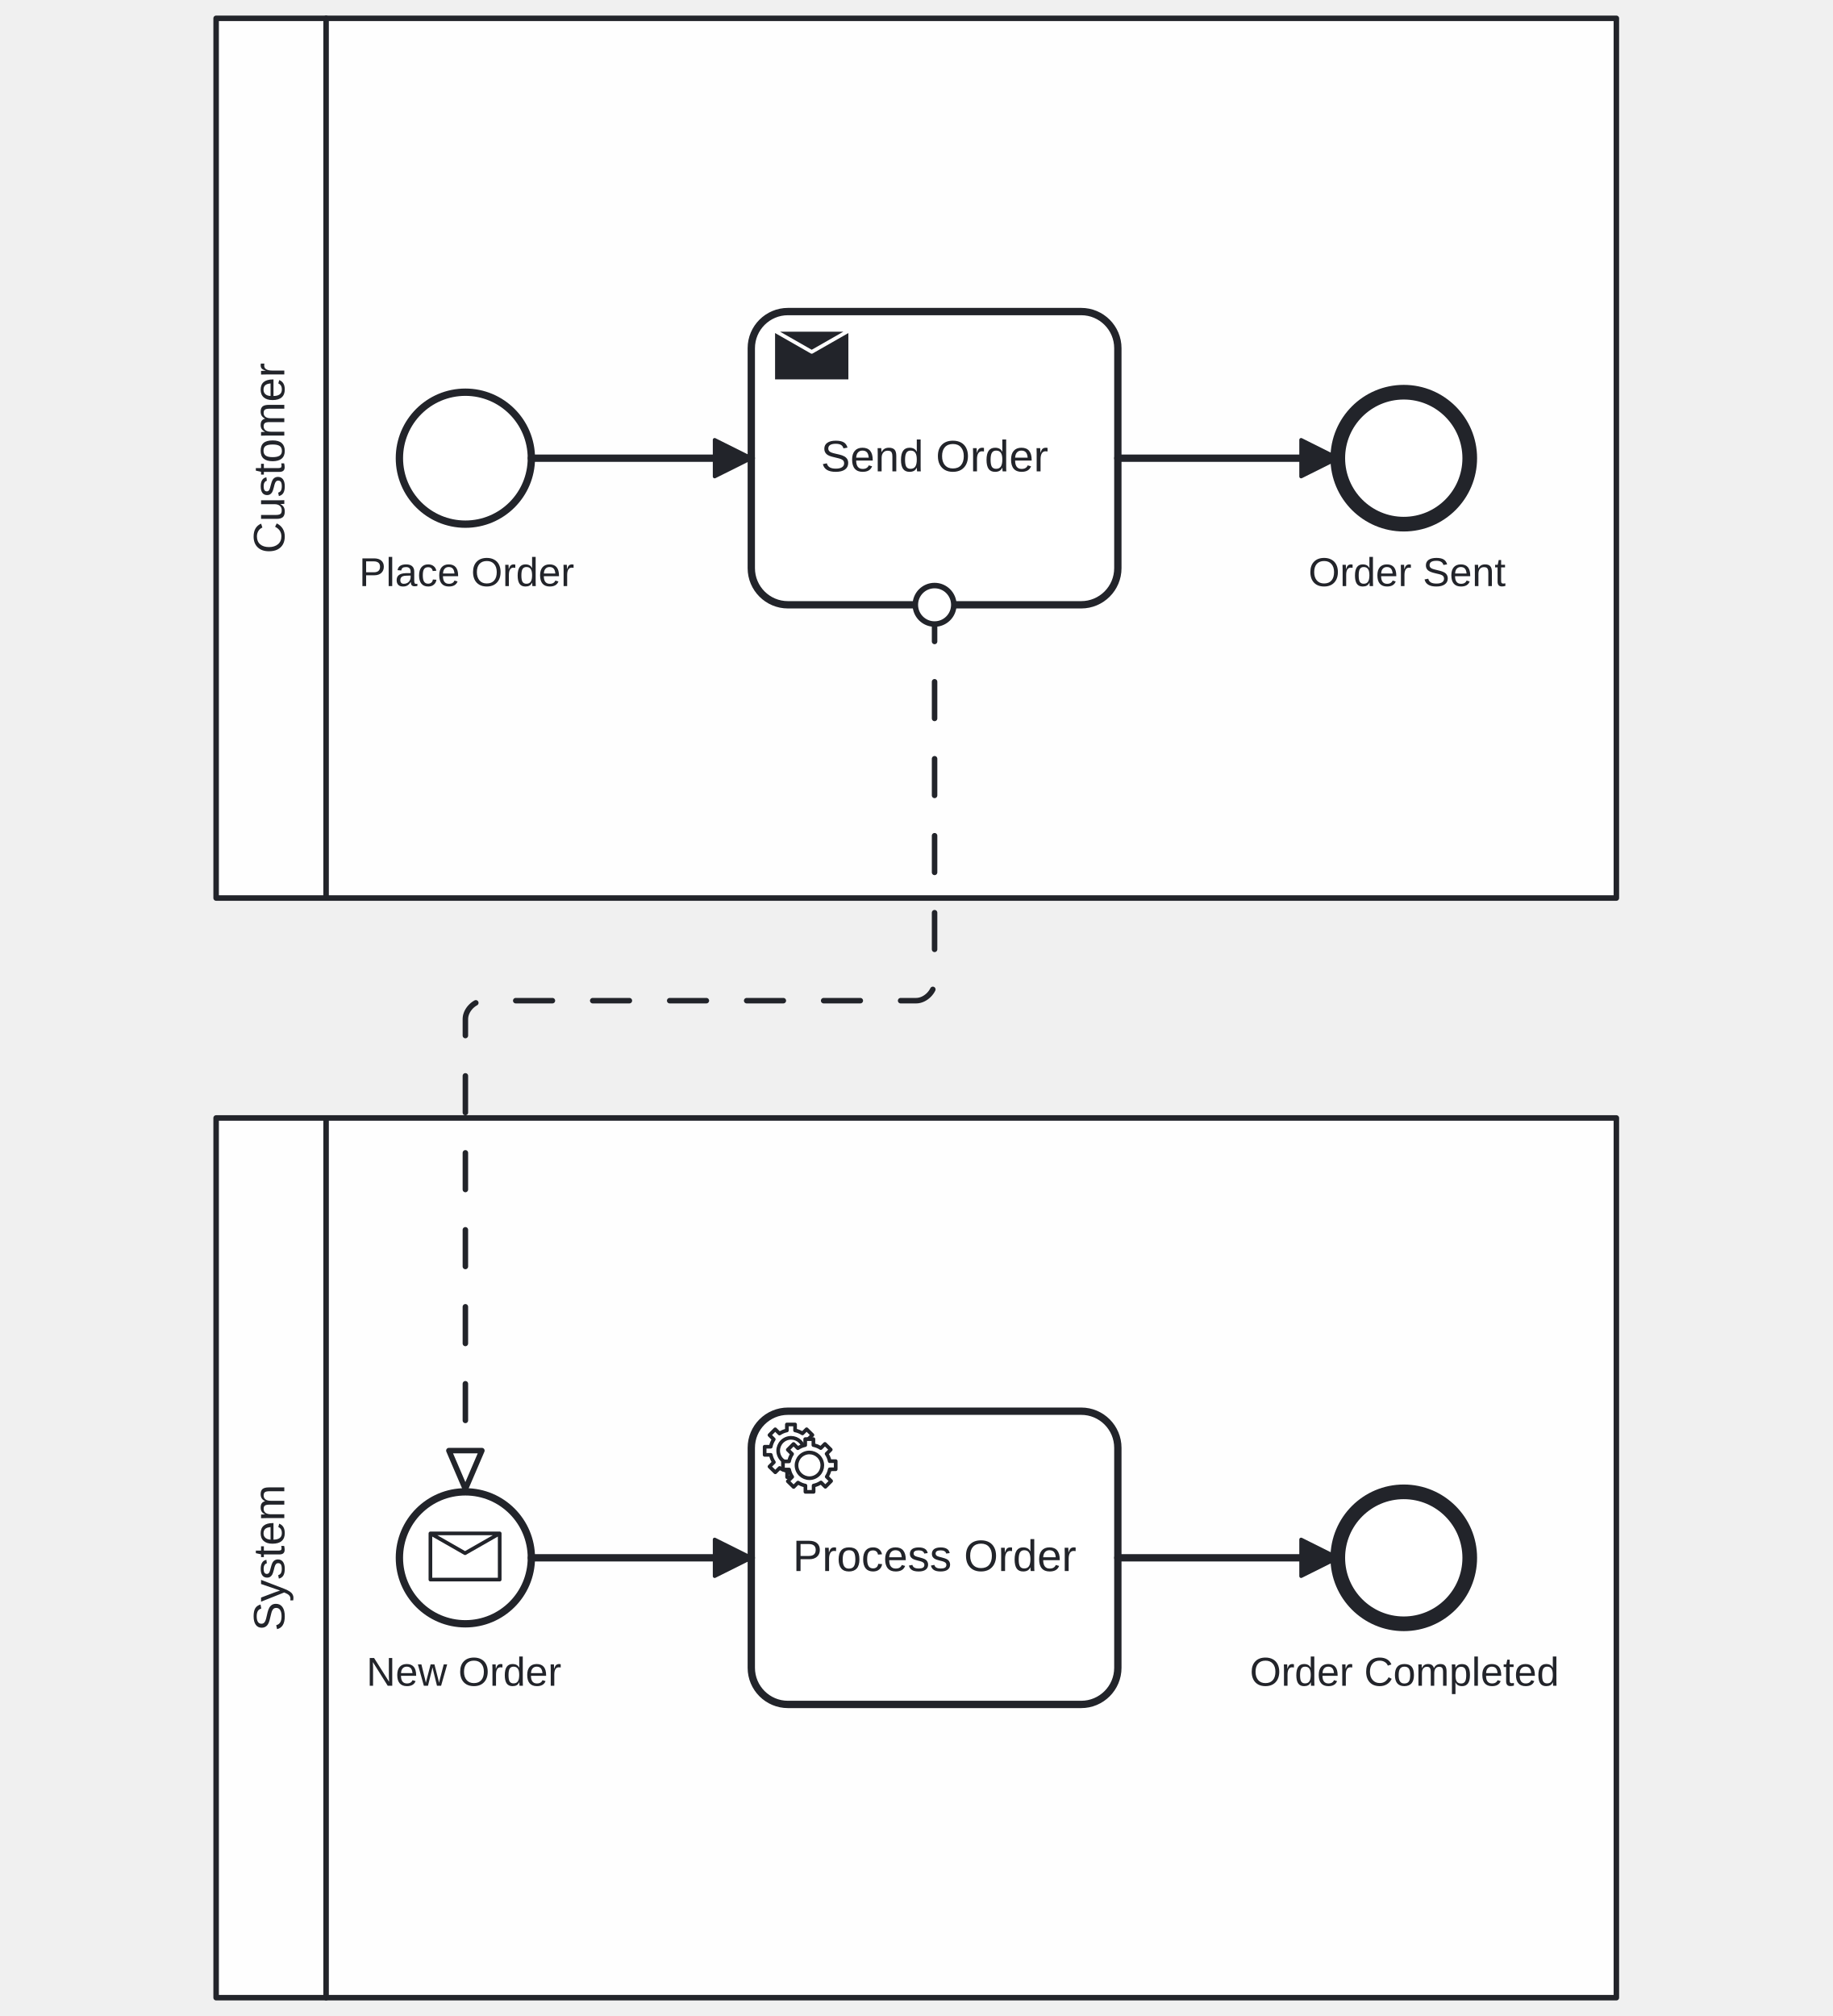
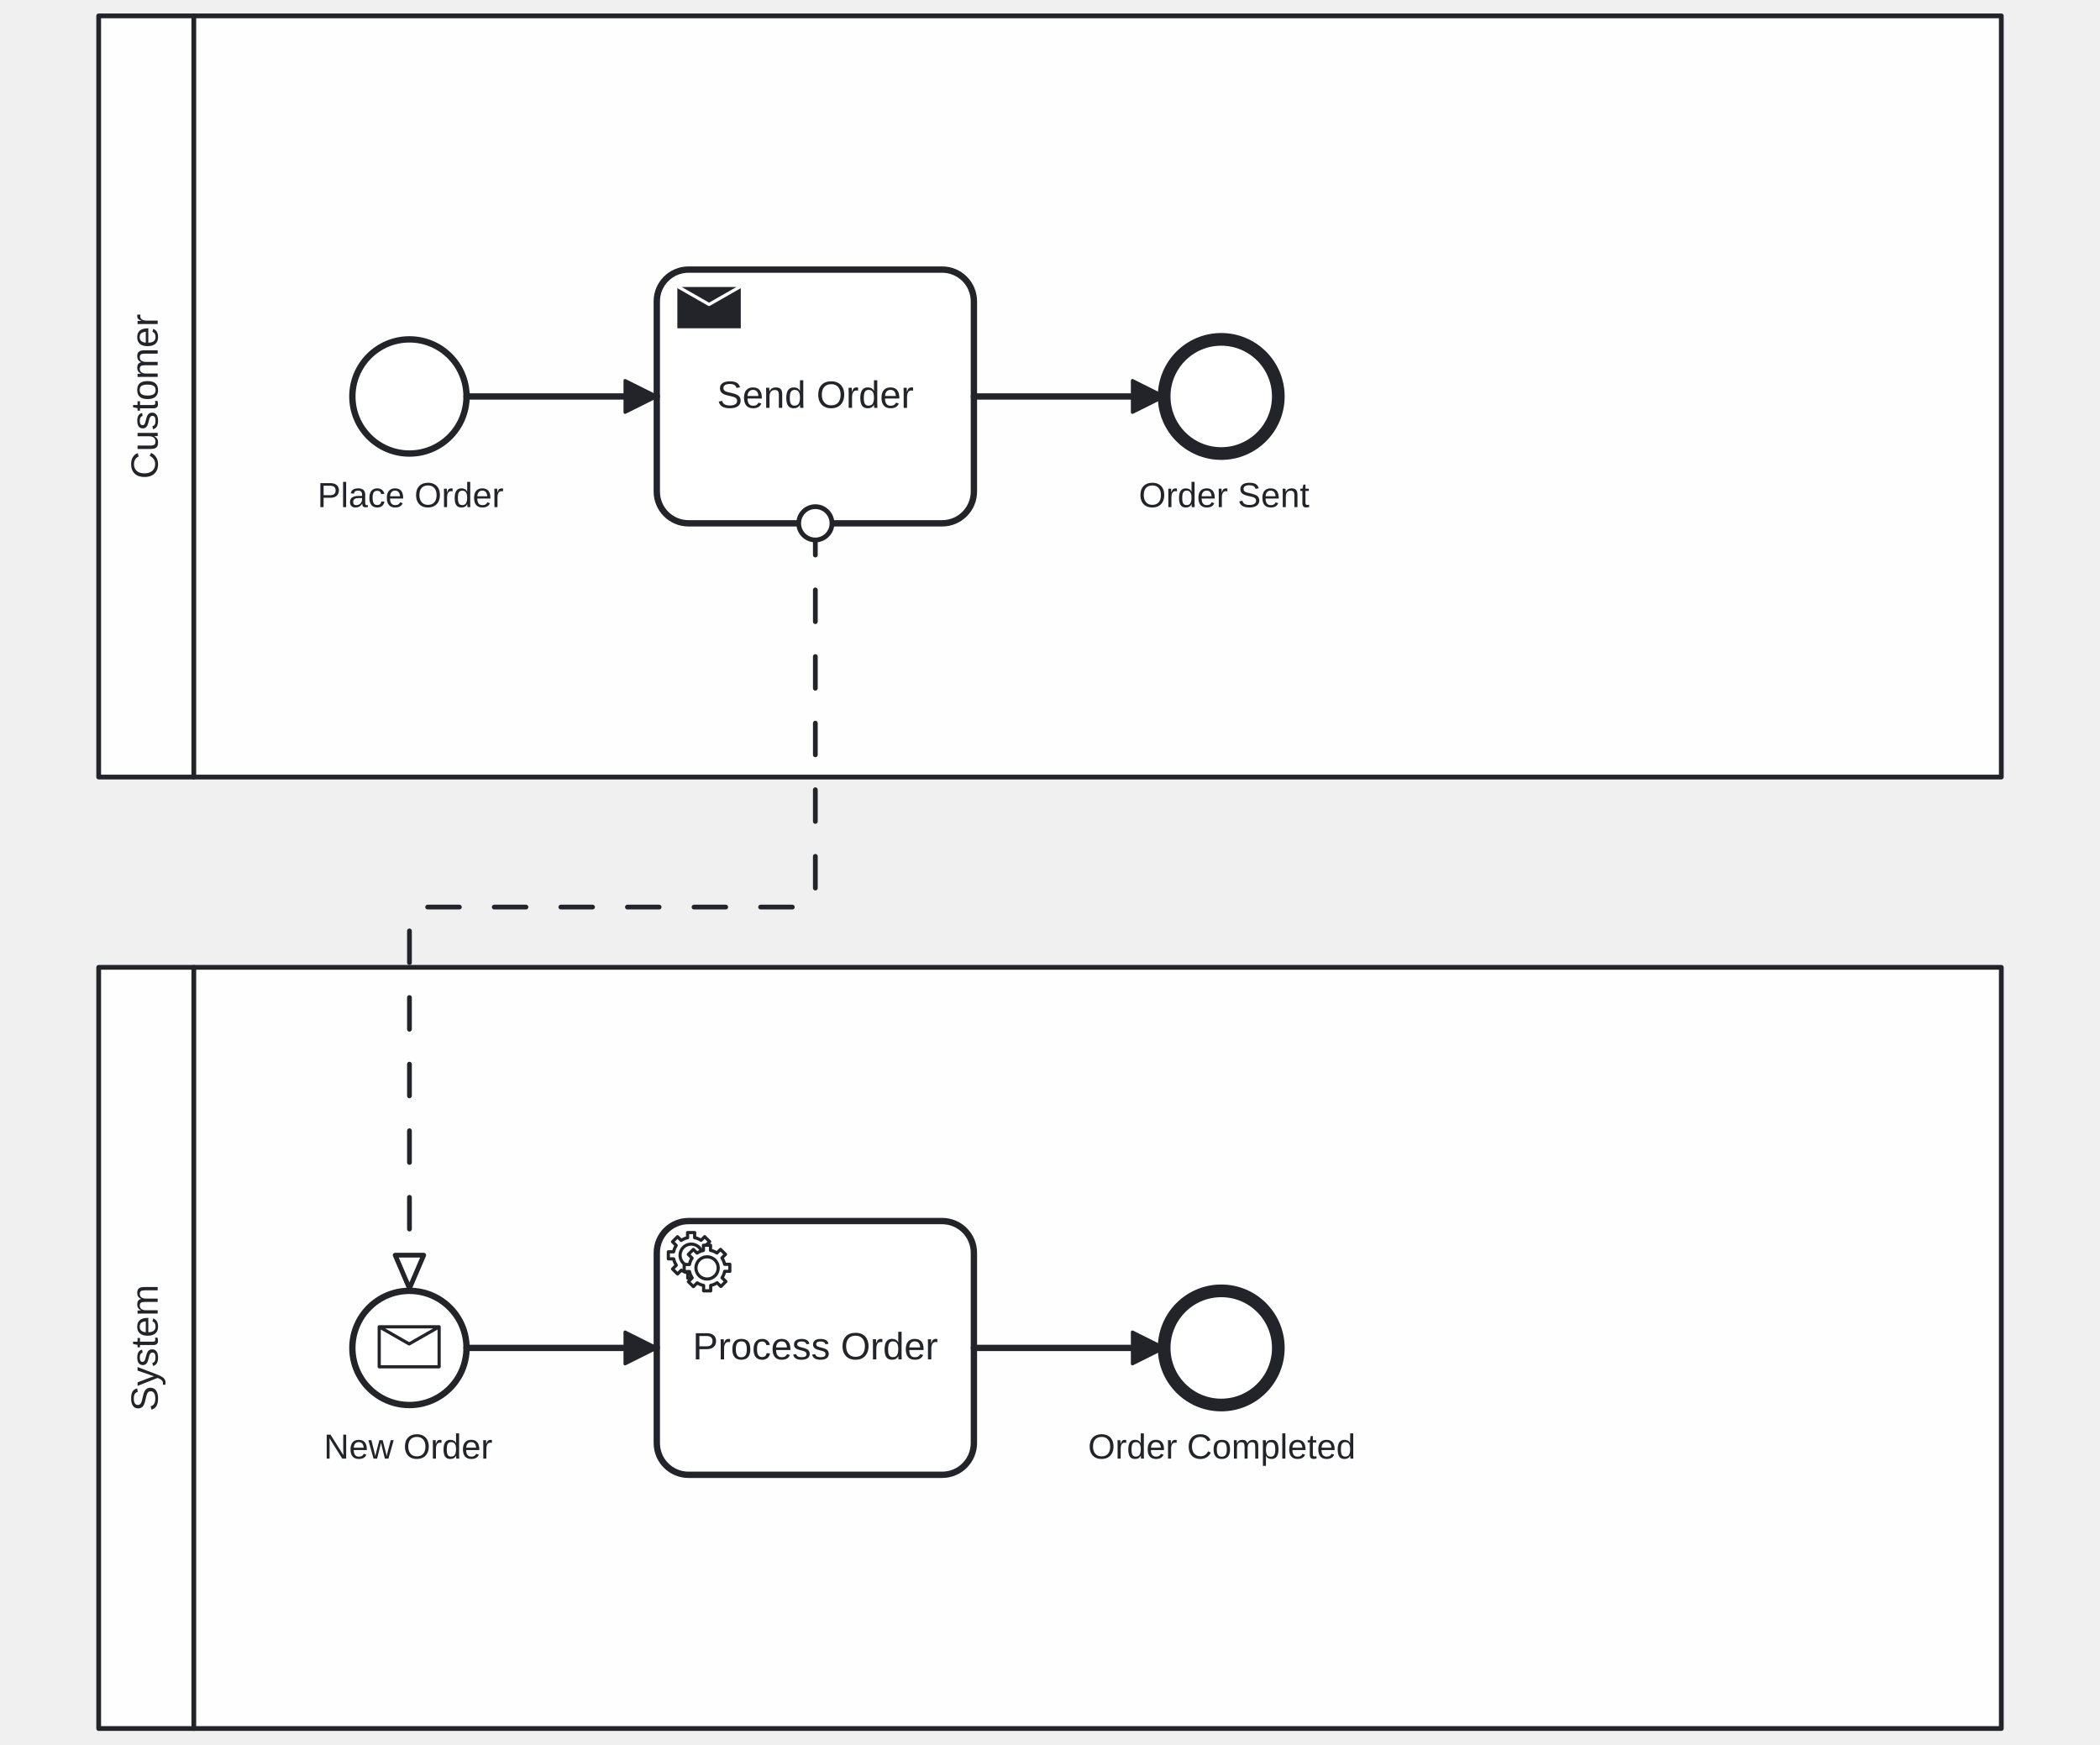
- <svg xmlns="http://www.w3.org/2000/svg" width="579" height="637" viewBox="187 87 392 550" version="1.1">
-   <g class="djs-group">
-     <g class="djs-element djs-shape" data-element-id="Participant_0z8mn1y" style="display: block;" transform="translate(192, 92)">
-       <g class="djs-visual">
-         <rect x="0" y="0" width="382" height="240" rx="0" ry="0" style="stroke-linecap: round; stroke-linejoin: round; stroke: hsl(225, 10%, 15%); stroke-width: 1.5px; fill: white; fill-opacity: 0.95;" />
+ <svg xmlns="http://www.w3.org/2000/svg" width="767" height="637" viewBox="157 87 610 550" version="1.1">
+   <g class="djs-group">
+     <g class="djs-element djs-shape" data-element-id="Participant_0z8mn1y" style="display: block;" transform="translate(162, 92)">
+       <g class="djs-visual">
+         <rect x="0" y="0" width="600" height="240" rx="0" ry="0" style="stroke-linecap: round; stroke-linejoin: round; stroke: hsl(225, 10%, 15%); stroke-width: 1.5px; fill: white; fill-opacity: 0.95;" />
        <path style="fill: none; stroke-linecap: round; stroke-linejoin: round; stroke: hsl(225, 10%, 15%); stroke-width: 1.5px;" d="M30,0L30,240" />
        <text style="font-family: Arial, sans-serif; font-size: 12px; font-weight: normal; fill: hsl(225, 10%, 15%);" lineHeight="1.2" class="djs-label" transform="matrix(-1.8369701987210297e-16, -1, 1, -1.8369701987210297e-16, 0, 240)">
          <tspan x="93.996" y="18.6">Customer</tspan>
        </text>
      </g>
-       <rect x="-5" y="-5" rx="4" width="392" height="250" style="fill: none;" class="djs-outline" />
-       <rect style="fill: none; stroke-opacity: 0; stroke: white; stroke-width: 15px;" class="djs-hit djs-hit-no-move" x="0" y="0" width="382" height="240" />
-       <rect style="fill: none; stroke-opacity: 0; stroke: white; stroke-width: 15px;" class="djs-hit djs-hit-click-stroke" x="0" y="0" width="382" height="240" />
+       <rect x="-5" y="-5" rx="4" width="610" height="250" style="fill: none;" class="djs-outline" />
+       <rect style="fill: none; stroke-opacity: 0; stroke: white; stroke-width: 15px;" class="djs-hit djs-hit-no-move" x="0" y="0" width="600" height="240" />
+       <rect style="fill: none; stroke-opacity: 0; stroke: white; stroke-width: 15px;" class="djs-hit djs-hit-click-stroke" x="0" y="0" width="600" height="240" />
      <rect style="fill: none; stroke-opacity: 0; stroke: white; stroke-width: 15px;" class="djs-hit djs-hit-all" x="0" y="0" width="30" height="240" />
    </g>
    <g class="djs-children">
      <g class="djs-group">
        <g class="djs-element djs-shape" data-element-id="Event_0tndxmk" style="display: block;" transform="translate(242, 194)">
          <g class="djs-visual">
            <circle cx="18" cy="18" r="18" style="stroke-linecap: round; stroke-linejoin: round; stroke: hsl(225, 10%, 15%); stroke-width: 2px; fill: white; fill-opacity: 0.95;" />
          </g>
          <rect style="fill: none; stroke-opacity: 0; stroke: white; stroke-width: 15px;" class="djs-hit djs-hit-all" x="0" y="0" width="36" height="36" />
          <circle cx="18" cy="18" r="23" style="fill: none;" class="djs-outline" />
        </g>
      </g>
      <g class="djs-group">
        <g class="djs-element djs-shape" data-element-id="Event_1ou3j4g" style="display: block;" transform="translate(498, 194)">
          <g class="djs-visual">
            <circle cx="18" cy="18" r="18" style="stroke-linecap: round; stroke-linejoin: round; stroke: hsl(225, 10%, 15%); stroke-width: 4px; fill: white; fill-opacity: 0.95;" />
          </g>
          <rect style="fill: none; stroke-opacity: 0; stroke: white; stroke-width: 15px;" class="djs-hit djs-hit-all" x="0" y="0" width="36" height="36" />
          <circle cx="18" cy="18" r="24" style="fill: none;" class="djs-outline" />
        </g>
      </g>
      <g class="djs-group">
        <g class="djs-element djs-shape" data-element-id="Activity_0ry0qlf" style="display: block;" transform="translate(338, 172)">
          <g class="djs-visual">
            <rect x="0" y="0" width="100" height="80" rx="10" ry="10" style="stroke-linecap: round; stroke-linejoin: round; stroke: hsl(225, 10%, 15%); stroke-width: 2px; fill: white; fill-opacity: 0.95;" />
            <text style="font-family: Arial, sans-serif; font-size: 12px; font-weight: normal; fill: hsl(225, 10%, 15%);" lineHeight="1.2" class="djs-label">
              <tspan x="18.986" y="43.6">Send Order</tspan>
            </text>
            <path style="fill: hsl(225, 10%, 15%); stroke-linecap: round; stroke-linejoin: round; stroke: white; stroke-width: 1px;" d="m 5.985,4.998 l 0,14 l 21,0 l 0,-14 z l 10.5,6 l 10.5,-6" />
          </g>
          <rect style="fill: none; stroke-opacity: 0; stroke: white; stroke-width: 15px;" class="djs-hit djs-hit-all" x="0" y="0" width="100" height="80" />
          <rect x="-5" y="-5" rx="14" width="110" height="90" style="fill: none;" class="djs-outline" />
        </g>
      </g>
      <g class="djs-group">
        <g class="djs-element djs-connection" data-element-id="Flow_1htsunl" style="display: block;">
          <g class="djs-visual">
            <defs>
-               <marker id="marker-ac8gcg6pt7lfdyytiaf0xrv1c" viewBox="0 0 20 20" refX="11" refY="10" markerWidth="10" markerHeight="10" orient="auto">
-                 <path d="M 1 5 L 11 10 L 1 15 Z" style="stroke-linecap: round; stroke-linejoin: round; stroke: hsl(225, 10%, 15%); stroke-width: 1px; fill: hsl(225, 10%, 15%);" />
-               </marker>
-             </defs>
-             <path style="fill: none; stroke-linecap: round; stroke-linejoin: round; stroke: hsl(225, 10%, 15%); stroke-width: 2px; marker-end: url(#marker-ac8gcg6pt7lfdyytiaf0xrv1c);" data-corner-radius="5" d="M278,212L338,212" />
+               <marker id="marker-e2oinyc908ngvwahhu90b9j35" viewBox="0 0 20 20" refX="11" refY="10" markerWidth="10" markerHeight="10" orient="auto">
+                 <path d="M 1 5 L 11 10 L 1 15 Z" style="stroke-linecap: round; stroke-linejoin: round; stroke: hsl(225, 10%, 15%); stroke-width: 1px; fill: hsl(225, 10%, 15%);" />
+               </marker>
+             </defs>
+             <path style="fill: none; stroke-linecap: round; stroke-linejoin: round; stroke: hsl(225, 10%, 15%); stroke-width: 2px; marker-end: url(#marker-e2oinyc908ngvwahhu90b9j35);" data-corner-radius="5" d="M278,212L338,212" />
          </g>
          <path d="M278,212L338,212" style="fill: none; stroke-opacity: 0; stroke: white; stroke-width: 15px;" class="djs-hit djs-hit-stroke" />
          <rect x="273" y="207" rx="4" width="70" height="10" style="fill: none;" class="djs-outline" />
        </g>
      </g>
      <g class="djs-group">
        <g class="djs-element djs-connection" data-element-id="Flow_0yr0lg5" style="display: block;">
          <g class="djs-visual">
            <defs>
-               <marker id="marker-3jak8tifzsxot50tsqhxi3ws2" viewBox="0 0 20 20" refX="11" refY="10" markerWidth="10" markerHeight="10" orient="auto">
-                 <path d="M 1 5 L 11 10 L 1 15 Z" style="stroke-linecap: round; stroke-linejoin: round; stroke: hsl(225, 10%, 15%); stroke-width: 1px; fill: hsl(225, 10%, 15%);" />
-               </marker>
-             </defs>
-             <path style="fill: none; stroke-linecap: round; stroke-linejoin: round; stroke: hsl(225, 10%, 15%); stroke-width: 2px; marker-end: url(#marker-3jak8tifzsxot50tsqhxi3ws2);" data-corner-radius="5" d="M438,212L498,212" />
+               <marker id="marker-5jxq9mq72yrbqjkko24qkdl09" viewBox="0 0 20 20" refX="11" refY="10" markerWidth="10" markerHeight="10" orient="auto">
+                 <path d="M 1 5 L 11 10 L 1 15 Z" style="stroke-linecap: round; stroke-linejoin: round; stroke: hsl(225, 10%, 15%); stroke-width: 1px; fill: hsl(225, 10%, 15%);" />
+               </marker>
+             </defs>
+             <path style="fill: none; stroke-linecap: round; stroke-linejoin: round; stroke: hsl(225, 10%, 15%); stroke-width: 2px; marker-end: url(#marker-5jxq9mq72yrbqjkko24qkdl09);" data-corner-radius="5" d="M438,212L498,212" />
          </g>
          <path d="M438,212L498,212" style="fill: none; stroke-opacity: 0; stroke: white; stroke-width: 15px;" class="djs-hit djs-hit-stroke" />
          <rect x="433" y="207" rx="4" width="70" height="10" style="fill: none;" class="djs-outline" />
        </g>
      </g>
    </g>
  </g>
  <g class="djs-group">
-     <g class="djs-element djs-shape" data-element-id="Participant_063wr7t" style="display: block;" transform="translate(192, 392)">
-       <g class="djs-visual">
-         <rect x="0" y="0" width="382" height="240" rx="0" ry="0" style="stroke-linecap: round; stroke-linejoin: round; stroke: hsl(225, 10%, 15%); stroke-width: 1.5px; fill: white; fill-opacity: 0.95;" />
+     <g class="djs-element djs-shape" data-element-id="Participant_063wr7t" style="display: block;" transform="translate(162, 392)">
+       <g class="djs-visual">
+         <rect x="0" y="0" width="600" height="240" rx="0" ry="0" style="stroke-linecap: round; stroke-linejoin: round; stroke: hsl(225, 10%, 15%); stroke-width: 1.5px; fill: white; fill-opacity: 0.95;" />
        <path style="fill: none; stroke-linecap: round; stroke-linejoin: round; stroke: hsl(225, 10%, 15%); stroke-width: 1.5px;" d="M30,0L30,240" />
        <text style="font-family: Arial, sans-serif; font-size: 12px; font-weight: normal; fill: hsl(225, 10%, 15%);" lineHeight="1.2" class="djs-label" transform="matrix(-1.8369701987210297e-16, -1, 1, -1.8369701987210297e-16, 0, 240)">
          <tspan x="99.996" y="18.6">System</tspan>
        </text>
      </g>
-       <rect x="-5" y="-5" rx="4" width="392" height="250" style="fill: none;" class="djs-outline" />
-       <rect style="fill: none; stroke-opacity: 0; stroke: white; stroke-width: 15px;" class="djs-hit djs-hit-no-move" x="0" y="0" width="382" height="240" />
-       <rect style="fill: none; stroke-opacity: 0; stroke: white; stroke-width: 15px;" class="djs-hit djs-hit-click-stroke" x="0" y="0" width="382" height="240" />
+       <rect x="-5" y="-5" rx="4" width="610" height="250" style="fill: none;" class="djs-outline" />
+       <rect style="fill: none; stroke-opacity: 0; stroke: white; stroke-width: 15px;" class="djs-hit djs-hit-no-move" x="0" y="0" width="600" height="240" />
+       <rect style="fill: none; stroke-opacity: 0; stroke: white; stroke-width: 15px;" class="djs-hit djs-hit-click-stroke" x="0" y="0" width="600" height="240" />
      <rect style="fill: none; stroke-opacity: 0; stroke: white; stroke-width: 15px;" class="djs-hit djs-hit-all" x="0" y="0" width="30" height="240" />
    </g>
    <g class="djs-children">
      <g class="djs-group">
        <g class="djs-element djs-shape" data-element-id="Event_0f70ujx" style="display: block;" transform="translate(498, 494)">
          <g class="djs-visual">
            <circle cx="18" cy="18" r="18" style="stroke-linecap: round; stroke-linejoin: round; stroke: hsl(225, 10%, 15%); stroke-width: 4px; fill: white; fill-opacity: 0.95;" />
          </g>
          <rect style="fill: none; stroke-opacity: 0; stroke: white; stroke-width: 15px;" class="djs-hit djs-hit-all" x="0" y="0" width="36" height="36" />
          <circle cx="18" cy="18" r="24" style="fill: none;" class="djs-outline" />
        </g>
      </g>
      <g class="djs-group">
        <g class="djs-element djs-shape" data-element-id="Event_0156z5p" style="display: block;" transform="translate(242, 494)">
          <g class="djs-visual">
            <circle cx="18" cy="18" r="18" style="stroke-linecap: round; stroke-linejoin: round; stroke: hsl(225, 10%, 15%); stroke-width: 2px; fill: white; fill-opacity: 0.95;" />
            <path style="fill: white; stroke-linecap: round; stroke-linejoin: round; stroke: hsl(225, 10%, 15%); stroke-width: 1px;" d="m 8.46,11.34 l 0,12.6 l 18.9,0 l 0,-12.6 z l 9.45,5.4 l 9.45,-5.4" />
          </g>
          <rect style="fill: none; stroke-opacity: 0; stroke: white; stroke-width: 15px;" class="djs-hit djs-hit-all" x="0" y="0" width="36" height="36" />
          <circle cx="18" cy="18" r="23" style="fill: none;" class="djs-outline" />
        </g>
      </g>
      <g class="djs-group">
        <g class="djs-element djs-shape" data-element-id="Activity_1e3ihgs" style="display: block;" transform="translate(338, 472)">
          <g class="djs-visual">
            <rect x="0" y="0" width="100" height="80" rx="10" ry="10" style="stroke-linecap: round; stroke-linejoin: round; stroke: hsl(225, 10%, 15%); stroke-width: 2px; fill: white; fill-opacity: 0.95;" />
            <text style="font-family: Arial, sans-serif; font-size: 12px; font-weight: normal; fill: hsl(225, 10%, 15%);" lineHeight="1.2" class="djs-label">
              <tspan x="11.324" y="43.6">Process Order</tspan>
            </text>
            <circle cx="5" cy="5" r="5" style="stroke-linecap: round; stroke-linejoin: round; stroke: none; stroke-width: 2px; fill: white;" transform="translate(6, 6)" />
            <path style="fill: white; stroke-linecap: round; stroke-linejoin: round; stroke: hsl(225, 10%, 15%); stroke-width: 1px;" d="m 12,18 v -1.713 c 0.352,-0.07 0.704,-0.178 1.048,-0.321 0.344,-0.145 0.666,-0.321 0.966,-0.521 l 1.194,1.18 1.567,-1.577 -1.195,-1.18 c 0.403,-0.614 0.683,-1.299 0.825,-2.018 l 1.622,-0.01 v -2.22 l -1.637,0.01 c -0.073,-0.352 -0.178,-0.7 -0.324,-1.044 -0.145,-0.344 -0.321,-0.664 -0.523,-0.962 l 1.131,-1.136 -1.583,-1.563 -1.13,1.136 c -0.614,-0.401 -1.303,-0.681 -2.023,-0.822 l 0.009,-1.619 h -2.241 l 0.004,1.631 c -0.354,0.074 -0.705,0.18 -1.05,0.324 -0.344,0.144 -0.665,0.321 -0.964,0.52 l -1.17,-1.158 -1.567,1.579 1.168,1.157 c -0.403,0.613 -0.683,1.298 -0.825,2.017 l -1.659,0.003 v 2.222 l 1.672,-0.006 c 0.073,0.351 0.18,0.702 0.324,1.045 0.145,0.344 0.321,0.664 0.523,0.961 l -1.199,1.197 1.584,1.56 1.196,-1.193 c 0.614,0.403 1.303,0.682 2.023,0.823 l 7.19e-4,1.699 h 2.227 z m 0.221,-3.996 c -1.789,0.75 -3.858,-0.093 -4.61,-1.874 -0.752,-1.783 0.091,-3.846 1.88,-4.596 1.788,-0.749 3.857,0.093 4.609,1.874 0.752,1.782 -0.091,3.846 -1.88,4.596 z" />
            <circle cx="5" cy="5" r="5" style="stroke-linecap: round; stroke-linejoin: round; stroke: none; stroke-width: 2px; fill: white;" transform="translate(11, 10)" />
            <path style="fill: white; stroke-linecap: round; stroke-linejoin: round; stroke: hsl(225, 10%, 15%); stroke-width: 1px;" d="m 17,22 v -1.713 c 0.352,-0.07 0.704,-0.178 1.048,-0.321 0.344,-0.145 0.666,-0.321 0.966,-0.521 l 1.194,1.18 1.567,-1.577 -1.195,-1.18 c 0.403,-0.614 0.683,-1.299 0.825,-2.018 l 1.622,-0.01 v -2.22 l -1.637,0.01 c -0.073,-0.352 -0.178,-0.7 -0.324,-1.044 -0.145,-0.344 -0.321,-0.664 -0.523,-0.962 l 1.131,-1.136 -1.583,-1.563 -1.13,1.136 c -0.614,-0.401 -1.303,-0.681 -2.023,-0.822 l 0.009,-1.619 h -2.241 l 0.004,1.631 c -0.354,0.074 -0.705,0.18 -1.05,0.324 -0.344,0.144 -0.665,0.321 -0.964,0.52 l -1.17,-1.158 -1.567,1.579 1.168,1.157 c -0.403,0.613 -0.683,1.298 -0.825,2.017 l -1.659,0.003 v 2.222 l 1.672,-0.006 c 0.073,0.351 0.18,0.702 0.324,1.045 0.145,0.344 0.321,0.664 0.523,0.961 l -1.199,1.197 1.584,1.56 1.196,-1.193 c 0.614,0.403 1.303,0.682 2.023,0.823 l 7.19e-4,1.699 h 2.227 z m 0.221,-3.996 c -1.789,0.75 -3.858,-0.093 -4.61,-1.874 -0.752,-1.783 0.091,-3.846 1.88,-4.596 1.788,-0.749 3.857,0.093 4.609,1.874 0.752,1.782 -0.091,3.846 -1.88,4.596 z" />
          </g>
          <rect style="fill: none; stroke-opacity: 0; stroke: white; stroke-width: 15px;" class="djs-hit djs-hit-all" x="0" y="0" width="100" height="80" />
          <rect x="-5" y="-5" rx="14" width="110" height="90" style="fill: none;" class="djs-outline" />
        </g>
      </g>
      <g class="djs-group">
        <g class="djs-element djs-connection" data-element-id="Flow_00wj4ud" style="display: block;">
          <g class="djs-visual">
            <defs>
-               <marker id="marker-b0u6nxoptuh5kirb2x5bb9d9o" viewBox="0 0 20 20" refX="11" refY="10" markerWidth="10" markerHeight="10" orient="auto">
-                 <path d="M 1 5 L 11 10 L 1 15 Z" style="stroke-linecap: round; stroke-linejoin: round; stroke: hsl(225, 10%, 15%); stroke-width: 1px; fill: hsl(225, 10%, 15%);" />
-               </marker>
-             </defs>
-             <path style="fill: none; stroke-linecap: round; stroke-linejoin: round; stroke: hsl(225, 10%, 15%); stroke-width: 2px; marker-end: url(#marker-b0u6nxoptuh5kirb2x5bb9d9o);" data-corner-radius="5" d="M438,512L498,512" />
+               <marker id="marker-8h1ymlkb95acgzlgkfcgxtfp7" viewBox="0 0 20 20" refX="11" refY="10" markerWidth="10" markerHeight="10" orient="auto">
+                 <path d="M 1 5 L 11 10 L 1 15 Z" style="stroke-linecap: round; stroke-linejoin: round; stroke: hsl(225, 10%, 15%); stroke-width: 1px; fill: hsl(225, 10%, 15%);" />
+               </marker>
+             </defs>
+             <path style="fill: none; stroke-linecap: round; stroke-linejoin: round; stroke: hsl(225, 10%, 15%); stroke-width: 2px; marker-end: url(#marker-8h1ymlkb95acgzlgkfcgxtfp7);" data-corner-radius="5" d="M438,512L498,512" />
          </g>
          <path d="M438,512L498,512" style="fill: none; stroke-opacity: 0; stroke: white; stroke-width: 15px;" class="djs-hit djs-hit-stroke" />
          <rect x="433" y="507" rx="4" width="70" height="10" style="fill: none;" class="djs-outline" />
        </g>
      </g>
      <g class="djs-group">
        <g class="djs-element djs-connection" data-element-id="Flow_0n5lx63" style="display: block;">
          <g class="djs-visual">
            <defs>
-               <marker id="marker-6uq2g39vedtfvlyo8k16j2vux" viewBox="0 0 20 20" refX="11" refY="10" markerWidth="10" markerHeight="10" orient="auto">
-                 <path d="M 1 5 L 11 10 L 1 15 Z" style="stroke-linecap: round; stroke-linejoin: round; stroke: hsl(225, 10%, 15%); stroke-width: 1px; fill: hsl(225, 10%, 15%);" />
-               </marker>
-             </defs>
-             <path style="fill: none; stroke-linecap: round; stroke-linejoin: round; stroke: hsl(225, 10%, 15%); stroke-width: 2px; marker-end: url(#marker-6uq2g39vedtfvlyo8k16j2vux);" data-corner-radius="5" d="M278,512L338,512" />
+               <marker id="marker-89c2joh2p71gwcrqqqter8t59" viewBox="0 0 20 20" refX="11" refY="10" markerWidth="10" markerHeight="10" orient="auto">
+                 <path d="M 1 5 L 11 10 L 1 15 Z" style="stroke-linecap: round; stroke-linejoin: round; stroke: hsl(225, 10%, 15%); stroke-width: 1px; fill: hsl(225, 10%, 15%);" />
+               </marker>
+             </defs>
+             <path style="fill: none; stroke-linecap: round; stroke-linejoin: round; stroke: hsl(225, 10%, 15%); stroke-width: 2px; marker-end: url(#marker-89c2joh2p71gwcrqqqter8t59);" data-corner-radius="5" d="M278,512L338,512" />
          </g>
          <path d="M278,512L338,512" style="fill: none; stroke-opacity: 0; stroke: white; stroke-width: 15px;" class="djs-hit djs-hit-stroke" />
          <rect x="273" y="507" rx="4" width="70" height="10" style="fill: none;" class="djs-outline" />
        </g>
      </g>
    </g>
  </g>
  <g class="djs-group">
    <g class="djs-element djs-connection" data-element-id="Flow_088h286" style="display: block;">
      <g class="djs-visual">
        <defs>
-           <marker id="marker-342v8pqmrpf5dciy90t51xbaz" viewBox="0 0 20 20" refX="8.5" refY="5" markerWidth="20" markerHeight="20" orient="auto">
+           <marker id="marker-64juw9kaiomwh682xeact6d9z" viewBox="0 0 20 20" refX="8.5" refY="5" markerWidth="20" markerHeight="20" orient="auto">
            <path d="m 1 5 l 0 -3 l 7 3 l -7 3 z" style="stroke-linecap: round; stroke-linejoin: round; stroke: hsl(225, 10%, 15%); stroke-width: 1px; fill: white; stroke-dasharray: 10000,1;" />
          </marker>
-           <marker id="marker-4ell3cnj55vxw0vffgkcjvrt5" viewBox="0 0 20 20" refX="6" refY="6" markerWidth="20" markerHeight="20" orient="auto">
+           <marker id="marker-8yse07050tfcp297r2sh8vpbd" viewBox="0 0 20 20" refX="6" refY="6" markerWidth="20" markerHeight="20" orient="auto">
            <circle cx="6" cy="6" r="3.5" style="stroke-linecap: round; stroke-linejoin: round; stroke: hsl(225, 10%, 15%); stroke-width: 1px; fill: white; stroke-dasharray: 10000,1;" />
          </marker>
        </defs>
-         <path style="fill: none; stroke-linecap: round; stroke-linejoin: round; stroke: hsl(225, 10%, 15%); stroke-width: 1.5px; marker-end: url(#marker-342v8pqmrpf5dciy90t51xbaz); marker-start: url(#marker-4ell3cnj55vxw0vffgkcjvrt5); stroke-dasharray: 10, 11;" data-corner-radius="5" d="M388,252L388,355C388,357.5,385.5,360,383,360L265,360C262.5,360,260,362.5,260,365L260,494" />
-       </g>
-       <path d="M388,252L388,360L260,360L260,494" style="fill: none; stroke-opacity: 0; stroke: white; stroke-width: 15px;" class="djs-hit djs-hit-stroke" />
+         <path style="fill: none; stroke-linecap: round; stroke-linejoin: round; stroke: hsl(225, 10%, 15%); stroke-width: 1.5px; marker-end: url(#marker-64juw9kaiomwh682xeact6d9z); marker-start: url(#marker-8yse07050tfcp297r2sh8vpbd); stroke-dasharray: 10, 11;" data-corner-radius="5" d="M388,252L388,368C388,370.5,385.5,373,383,373L265,373C262.5,373,260,375.5,260,378L260,494" />
+       </g>
+       <path d="M388,252L388,373L260,373L260,494" style="fill: none; stroke-opacity: 0; stroke: white; stroke-width: 15px;" class="djs-hit djs-hit-stroke" />
      <rect x="255" y="247" rx="4" width="138" height="252" style="fill: none;" class="djs-outline" />
    </g>
  </g>
  <g class="djs-group">
    <g class="djs-element djs-shape" data-element-id="Event_0tndxmk_label" style="display: block;" transform="translate(231, 237)">
      <g class="djs-visual">
        <text style="font-family: Arial, sans-serif; font-size: 11px; font-weight: normal; fill: hsl(225, 10%, 15%);" lineHeight="1.2" class="djs-label">
          <tspan x="0" y="9.9">Place Order</tspan>
        </text>
      </g>
      <rect style="fill: none; stroke-opacity: 0; stroke: white; stroke-width: 15px;" class="djs-hit djs-hit-all" x="0" y="0" width="59" height="14" />
      <rect x="-5" y="-5" rx="4" width="69" height="24" style="fill: none;" class="djs-outline" />
    </g>
  </g>
  <g class="djs-group">
    <g class="djs-element djs-shape" data-element-id="Event_1ou3j4g_label" style="display: block;" transform="translate(490, 237)">
      <g class="djs-visual">
        <text style="font-family: Arial, sans-serif; font-size: 11px; font-weight: normal; fill: hsl(225, 10%, 15%);" lineHeight="1.2" class="djs-label">
          <tspan x="0" y="9.9">Order Sent</tspan>
        </text>
      </g>
      <rect style="fill: none; stroke-opacity: 0; stroke: white; stroke-width: 15px;" class="djs-hit djs-hit-all" x="0" y="0" width="54" height="14" />
      <rect x="-5" y="-5" rx="4" width="64" height="24" style="fill: none;" class="djs-outline" />
    </g>
  </g>
  <g class="djs-group">
    <g class="djs-element djs-shape" data-element-id="Event_0f70ujx_label" style="display: block;" transform="translate(474, 537)">
      <g class="djs-visual">
        <text style="font-family: Arial, sans-serif; font-size: 11px; font-weight: normal; fill: hsl(225, 10%, 15%);" lineHeight="1.2" class="djs-label">
          <tspan x="0" y="9.9">Order Completed</tspan>
        </text>
      </g>
      <rect style="fill: none; stroke-opacity: 0; stroke: white; stroke-width: 15px;" class="djs-hit djs-hit-all" x="0" y="0" width="85" height="14" />
      <rect x="-5" y="-5" rx="4" width="95" height="24" style="fill: none;" class="djs-outline" />
    </g>
  </g>
  <g class="djs-group">
    <g class="djs-element djs-shape" data-element-id="Event_0156z5p_label" style="display: block;" transform="translate(233, 537)">
      <g class="djs-visual">
        <text style="font-family: Arial, sans-serif; font-size: 11px; font-weight: normal; fill: hsl(225, 10%, 15%);" lineHeight="1.2" class="djs-label">
          <tspan x="0" y="9.9">New Order</tspan>
        </text>
      </g>
      <rect style="fill: none; stroke-opacity: 0; stroke: white; stroke-width: 15px;" class="djs-hit djs-hit-all" x="0" y="0" width="54" height="14" />
      <rect x="-5" y="-5" rx="4" width="64" height="24" style="fill: none;" class="djs-outline" />
    </g>
  </g>
</svg>
